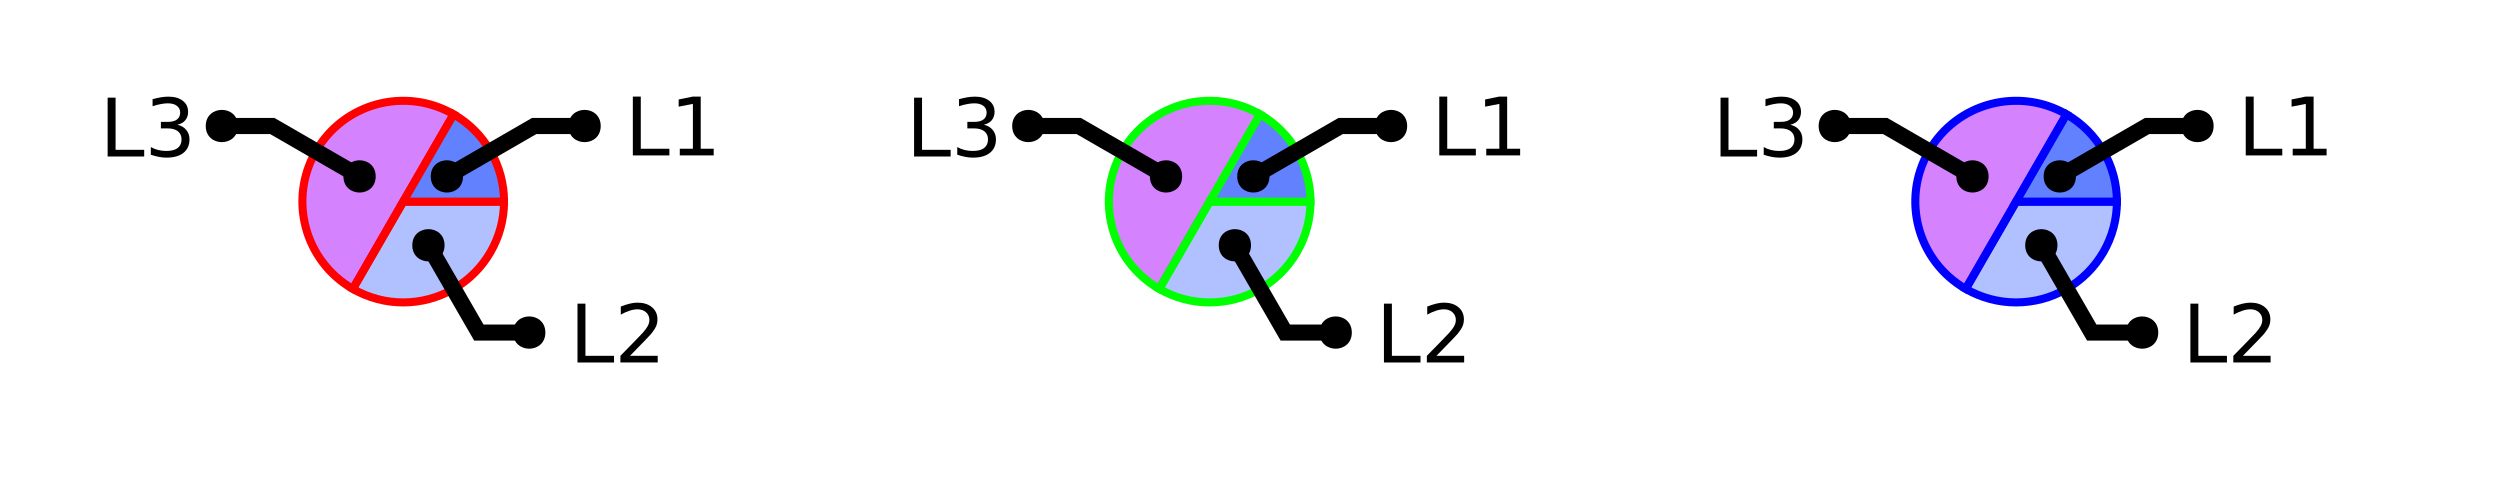
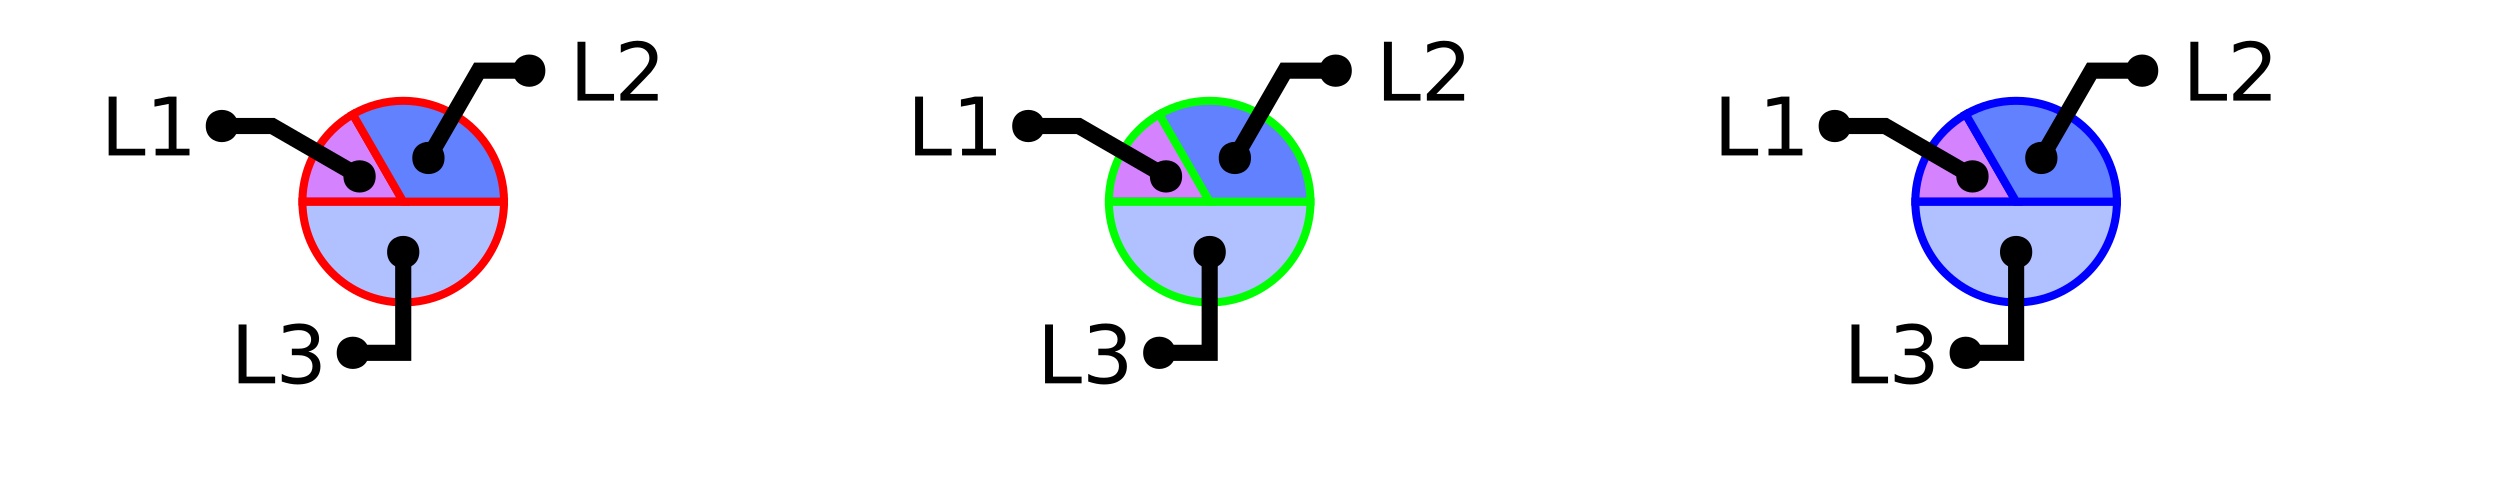
<svg xmlns="http://www.w3.org/2000/svg" xmlns:xlink="http://www.w3.org/1999/xlink" width="310pt" height="60pt" viewBox="0 0 310 60" version="1.1">
  <defs>
    <g>
      <symbol overflow="visible" id="glyph0-0">
        <path style="stroke:none;" d="M 0.5 1.766 L 0.5 -7.047 L 5.5 -7.047 L 5.5 1.766 Z M 1.062 1.219 L 4.938 1.219 L 4.938 -6.484 L 1.062 -6.484 Z M 1.062 1.219 " />
      </symbol>
      <symbol overflow="visible" id="glyph0-1">
        <path style="stroke:none;" d="M 0.984 -7.297 L 1.969 -7.297 L 1.969 -0.828 L 5.516 -0.828 L 5.516 0 L 0.984 0 Z M 0.984 -7.297 " />
      </symbol>
      <symbol overflow="visible" id="glyph0-2">
-         <path style="stroke:none;" d="M 1.922 -0.828 L 5.359 -0.828 L 5.359 0 L 0.734 0 L 0.734 -0.828 C 1.109 -1.211 1.617 -1.734 2.266 -2.391 C 2.91 -3.047 3.316 -3.469 3.484 -3.656 C 3.797 -4.008 4.016 -4.305 4.141 -4.547 C 4.266 -4.797 4.328 -5.039 4.328 -5.281 C 4.328 -5.664 4.191 -5.977 3.922 -6.219 C 3.648 -6.469 3.297 -6.594 2.859 -6.594 C 2.547 -6.594 2.219 -6.535 1.875 -6.422 C 1.539 -6.316 1.176 -6.156 0.781 -5.938 L 0.781 -6.938 C 1.176 -7.094 1.547 -7.211 1.891 -7.297 C 2.234 -7.379 2.551 -7.422 2.844 -7.422 C 3.594 -7.422 4.191 -7.234 4.641 -6.859 C 5.098 -6.484 5.328 -5.977 5.328 -5.344 C 5.328 -5.039 5.27 -4.754 5.156 -4.484 C 5.039 -4.223 4.836 -3.91 4.547 -3.547 C 4.461 -3.453 4.203 -3.176 3.766 -2.719 C 3.328 -2.27 2.711 -1.641 1.922 -0.828 Z M 1.922 -0.828 " />
+         <path style="stroke:none;" d="M 4.062 -3.938 C 4.531 -3.832 4.895 -3.617 5.156 -3.297 C 5.426 -2.984 5.562 -2.594 5.562 -2.125 C 5.562 -1.406 5.312 -0.848 4.812 -0.453 C 4.32 -0.055 3.617 0.141 2.703 0.141 C 2.398 0.141 2.086 0.109 1.766 0.047 C 1.441 -0.016 1.109 -0.102 0.766 -0.219 L 0.766 -1.172 C 1.035 -1.016 1.332 -0.895 1.656 -0.812 C 1.988 -0.727 2.332 -0.688 2.688 -0.688 C 3.301 -0.688 3.77 -0.805 4.094 -1.047 C 4.414 -1.297 4.578 -1.656 4.578 -2.125 C 4.578 -2.551 4.426 -2.883 4.125 -3.125 C 3.82 -3.363 3.406 -3.484 2.875 -3.484 L 2.016 -3.484 L 2.016 -4.297 L 2.906 -4.297 C 3.395 -4.297 3.766 -4.395 4.016 -4.594 C 4.273 -4.789 4.406 -5.07 4.406 -5.438 C 4.406 -5.801 4.27 -6.082 4 -6.281 C 3.738 -6.488 3.363 -6.594 2.875 -6.594 C 2.602 -6.594 2.312 -6.562 2 -6.5 C 1.688 -6.445 1.348 -6.359 0.984 -6.234 L 0.984 -7.109 C 1.359 -7.211 1.707 -7.289 2.031 -7.344 C 2.363 -7.395 2.672 -7.422 2.953 -7.422 C 3.703 -7.422 4.297 -7.25 4.734 -6.906 C 5.172 -6.57 5.391 -6.113 5.391 -5.531 C 5.391 -5.125 5.273 -4.781 5.047 -4.5 C 4.816 -4.227 4.488 -4.039 4.062 -3.938 Z M 4.062 -3.938 " />
      </symbol>
      <symbol overflow="visible" id="glyph0-3">
-         <path style="stroke:none;" d="M 4.062 -3.938 C 4.531 -3.832 4.895 -3.617 5.156 -3.297 C 5.426 -2.984 5.562 -2.594 5.562 -2.125 C 5.562 -1.406 5.312 -0.848 4.812 -0.453 C 4.32 -0.055 3.617 0.141 2.703 0.141 C 2.398 0.141 2.086 0.109 1.766 0.047 C 1.441 -0.016 1.109 -0.102 0.766 -0.219 L 0.766 -1.172 C 1.035 -1.016 1.332 -0.895 1.656 -0.812 C 1.988 -0.727 2.332 -0.688 2.688 -0.688 C 3.301 -0.688 3.77 -0.805 4.094 -1.047 C 4.414 -1.297 4.578 -1.656 4.578 -2.125 C 4.578 -2.551 4.426 -2.883 4.125 -3.125 C 3.82 -3.363 3.406 -3.484 2.875 -3.484 L 2.016 -3.484 L 2.016 -4.297 L 2.906 -4.297 C 3.395 -4.297 3.766 -4.395 4.016 -4.594 C 4.273 -4.789 4.406 -5.07 4.406 -5.438 C 4.406 -5.801 4.27 -6.082 4 -6.281 C 3.738 -6.488 3.363 -6.594 2.875 -6.594 C 2.602 -6.594 2.312 -6.562 2 -6.5 C 1.688 -6.445 1.348 -6.359 0.984 -6.234 L 0.984 -7.109 C 1.359 -7.211 1.707 -7.289 2.031 -7.344 C 2.363 -7.395 2.672 -7.422 2.953 -7.422 C 3.703 -7.422 4.297 -7.25 4.734 -6.906 C 5.172 -6.57 5.391 -6.113 5.391 -5.531 C 5.391 -5.125 5.273 -4.781 5.047 -4.5 C 4.816 -4.227 4.488 -4.039 4.062 -3.938 Z M 4.062 -3.938 " />
+         <path style="stroke:none;" d="M 1.234 -0.828 L 2.859 -0.828 L 2.859 -6.391 L 1.094 -6.047 L 1.094 -6.938 L 2.844 -7.297 L 3.828 -7.297 L 3.828 -0.828 L 5.438 -0.828 L 5.438 0 L 1.234 0 Z M 1.234 -0.828 " />
      </symbol>
      <symbol overflow="visible" id="glyph0-4">
-         <path style="stroke:none;" d="M 1.234 -0.828 L 2.859 -0.828 L 2.859 -6.391 L 1.094 -6.047 L 1.094 -6.938 L 2.844 -7.297 L 3.828 -7.297 L 3.828 -0.828 L 5.438 -0.828 L 5.438 0 L 1.234 0 Z M 1.234 -0.828 " />
+         <path style="stroke:none;" d="M 1.922 -0.828 L 5.359 -0.828 L 5.359 0 L 0.734 0 L 0.734 -0.828 C 1.109 -1.211 1.617 -1.734 2.266 -2.391 C 2.91 -3.047 3.316 -3.469 3.484 -3.656 C 3.797 -4.008 4.016 -4.305 4.141 -4.547 C 4.266 -4.797 4.328 -5.039 4.328 -5.281 C 4.328 -5.664 4.191 -5.977 3.922 -6.219 C 3.648 -6.469 3.297 -6.594 2.859 -6.594 C 2.547 -6.594 2.219 -6.535 1.875 -6.422 C 1.539 -6.316 1.176 -6.156 0.781 -5.938 L 0.781 -6.938 C 1.176 -7.094 1.547 -7.211 1.891 -7.297 C 2.234 -7.379 2.551 -7.422 2.844 -7.422 C 3.594 -7.422 4.191 -7.234 4.641 -6.859 C 5.098 -6.484 5.328 -5.977 5.328 -5.344 C 5.328 -5.039 5.27 -4.754 5.156 -4.484 C 5.039 -4.223 4.836 -3.91 4.547 -3.547 C 4.461 -3.453 4.203 -3.176 3.766 -2.719 C 3.328 -2.27 2.711 -1.641 1.922 -0.828 Z M 1.922 -0.828 " />
      </symbol>
    </g>
    <clipPath id="clip1">
-       <path d="M 29 10 L 77 10 L 77 50 L 29 50 Z M 29 10 " />
+       <path d="M 23 10 L 77 10 L 77 50 L 23 50 Z M 23 10 " />
    </clipPath>
    <clipPath id="clip2">
-       <path d="M 24 2 L 94 2 L 94 50 L 24 50 Z M 24 2 " />
+       <path d="M 0 0 L 73 0 L 73 50 L 0 50 Z M 0 0 " />
    </clipPath>
    <clipPath id="clip3">
-       <path d="M 0 0 L 73 0 L 73 50 L 0 50 Z M 0 0 " />
+       <path d="M 123 10 L 177 10 L 177 50 L 123 50 Z M 123 10 " />
    </clipPath>
    <clipPath id="clip4">
-       <path d="M 27 0 L 100 0 L 100 50 L 27 50 Z M 27 0 " />
+       <path d="M 100 0 L 173 0 L 173 50 L 100 50 Z M 100 0 " />
    </clipPath>
    <clipPath id="clip5">
-       <path d="M 129 10 L 177 10 L 177 50 L 129 50 Z M 129 10 " />
+       <path d="M 223 10 L 277 10 L 277 50 L 223 50 Z M 223 10 " />
    </clipPath>
    <clipPath id="clip6">
-       <path d="M 124 2 L 194 2 L 194 50 L 124 50 Z M 124 2 " />
-     </clipPath>
-     <clipPath id="clip7">
-       <path d="M 100 0 L 173 0 L 173 50 L 100 50 Z M 100 0 " />
-     </clipPath>
-     <clipPath id="clip8">
-       <path d="M 127 0 L 200 0 L 200 50 L 127 50 Z M 127 0 " />
-     </clipPath>
-     <clipPath id="clip9">
-       <path d="M 229 10 L 277 10 L 277 50 L 229 50 Z M 229 10 " />
-     </clipPath>
-     <clipPath id="clip10">
-       <path d="M 224 2 L 294 2 L 294 50 L 224 50 Z M 224 2 " />
-     </clipPath>
-     <clipPath id="clip11">
      <path d="M 200 0 L 273 0 L 273 50 L 200 50 Z M 200 0 " />
-     </clipPath>
-     <clipPath id="clip12">
-       <path d="M 227 0 L 300 0 L 300 50 L 227 50 Z M 227 0 " />
    </clipPath>
  </defs>
  <g id="surface2">
-     <path style=" stroke:none;fill-rule:nonzero;fill:rgb(38.039%,50.588%,100%);fill-opacity:0.49;" d="M 50 25 L 62.5 25 C 62.5 29.465 60.117 33.594 56.25 35.824 C 52.383 38.059 47.617 38.059 43.75 35.824 Z M 50 25 " />
+     <path style=" stroke:none;fill-rule:nonzero;fill:rgb(38.039%,50.588%,100%);fill-opacity:0.49;" d="M 50 25 L 62.5 25 C 62.5 31.902 56.902 37.5 50 37.5 C 43.098 37.5 37.5 31.902 37.5 25 Z M 50 25 " />
    <g clip-path="url(#clip1)" clip-rule="nonzero">
-       <path style="fill:none;stroke-width:1;stroke-linecap:butt;stroke-linejoin:miter;stroke:rgb(100%,0%,0%);stroke-opacity:1;stroke-miterlimit:10;" d="M 50 25 L 62.5 25 C 62.5 29.465 60.117 33.594 56.25 35.824 C 52.383 38.059 47.617 38.059 43.75 35.824 Z M 50 25 " />
+       <path style="fill:none;stroke-width:1;stroke-linecap:butt;stroke-linejoin:miter;stroke:rgb(100%,0%,0%);stroke-opacity:1;stroke-miterlimit:10;" d="M 50 25 L 62.5 25 C 62.5 31.902 56.902 37.5 50 37.5 C 43.098 37.5 37.5 31.902 37.5 25 Z M 50 25 " />
    </g>
-     <path style="fill-rule:nonzero;fill:rgb(66.667%,0%,100%);fill-opacity:0.49;stroke-width:1;stroke-linecap:butt;stroke-linejoin:miter;stroke:rgb(100%,0%,0%);stroke-opacity:1;stroke-miterlimit:10;" d="M 50 25 L 43.75 35.824 C 37.77 32.375 35.723 24.73 39.176 18.75 C 42.625 12.77 50.27 10.723 56.25 14.176 Z M 50 25 " />
-     <path style="fill-rule:nonzero;fill:rgb(38.039%,50.588%,100%);fill-opacity:1;stroke-width:1;stroke-linecap:butt;stroke-linejoin:miter;stroke:rgb(100%,0%,0%);stroke-opacity:1;stroke-miterlimit:10;" d="M 50 25 L 56.25 14.176 C 60.117 16.406 62.5 20.535 62.5 25 Z M 50 25 " />
+     <path style="fill-rule:nonzero;fill:rgb(66.667%,0%,100%);fill-opacity:0.49;stroke-width:1;stroke-linecap:butt;stroke-linejoin:miter;stroke:rgb(100%,0%,0%);stroke-opacity:1;stroke-miterlimit:10;" d="M 50 25 L 37.5 25 C 37.5 20.535 39.883 16.406 43.75 14.176 Z M 50 25 " />
+     <path style="fill-rule:nonzero;fill:rgb(38.039%,50.588%,100%);fill-opacity:1;stroke-width:1;stroke-linecap:butt;stroke-linejoin:miter;stroke:rgb(100%,0%,0%);stroke-opacity:1;stroke-miterlimit:10;" d="M 50 25 L 43.75 14.176 C 47.617 11.941 52.383 11.941 56.25 14.176 C 60.117 16.406 62.5 20.535 62.5 25 Z M 50 25 " />
    <g style="fill:rgb(0%,0%,0%);fill-opacity:1;">
-       <use xlink:href="#glyph0-1" x="70.625" y="44.949" />
-       <use xlink:href="#glyph0-2" x="76.196" y="44.949" />
+       <use xlink:href="#glyph0-1" x="28.602" y="47.531" />
+       <use xlink:href="#glyph0-2" x="34.173" y="47.531" />
+     </g>
+     <path style="fill:none;stroke-width:2;stroke-linecap:butt;stroke-linejoin:miter;stroke:rgb(0%,0%,0%);stroke-opacity:1;stroke-miterlimit:10;" d="M 50 31.25 L 50 43.75 L 43.75 43.75 M 40.535 47.531 " />
+     <path style=" stroke:none;fill-rule:nonzero;fill:rgb(0%,0%,0%);fill-opacity:1;" d="M 52 31.25 C 52 33.918 48 33.918 48 31.25 C 48 28.582 52 28.582 52 31.25 L 45.75 43.75 C 45.75 46.418 41.75 46.418 41.75 43.75 C 41.75 41.082 45.75 41.082 45.75 43.75 " />
+     <g style="fill:rgb(0%,0%,0%);fill-opacity:1;">
+       <use xlink:href="#glyph0-1" x="12.488" y="19.273" />
+       <use xlink:href="#glyph0-3" x="18.06" y="19.273" />
    </g>
    <g clip-path="url(#clip2)" clip-rule="nonzero">
-       <path style="fill:none;stroke-width:2;stroke-linecap:butt;stroke-linejoin:miter;stroke:rgb(0%,0%,0%);stroke-opacity:1;stroke-miterlimit:10;" d="M 53.125 30.414 L 59.375 41.238 L 65.625 41.238 M 82.559 44.949 " />
-     </g>
-     <path style=" stroke:none;fill-rule:nonzero;fill:rgb(0%,0%,0%);fill-opacity:1;" d="M 55.125 30.414 C 55.125 33.078 51.125 33.078 51.125 30.414 C 51.125 27.746 55.125 27.746 55.125 30.414 L 67.625 41.238 C 67.625 43.906 63.625 43.906 63.625 41.238 C 63.625 38.57 67.625 38.57 67.625 41.238 " />
-     <g style="fill:rgb(0%,0%,0%);fill-opacity:1;">
-       <use xlink:href="#glyph0-1" x="12.363" y="19.406" />
-       <use xlink:href="#glyph0-3" x="17.935" y="19.406" />
-     </g>
-     <g clip-path="url(#clip3)" clip-rule="nonzero">
-       <path style="fill:none;stroke-width:2;stroke-linecap:butt;stroke-linejoin:miter;stroke:rgb(0%,0%,0%);stroke-opacity:1;stroke-miterlimit:10;" d="M 44.586 21.875 L 33.762 15.625 L 27.512 15.625 M 24.297 19.406 " />
+       <path style="fill:none;stroke-width:2;stroke-linecap:butt;stroke-linejoin:miter;stroke:rgb(0%,0%,0%);stroke-opacity:1;stroke-miterlimit:10;" d="M 44.586 21.875 L 33.762 15.625 L 27.512 15.625 M 24.422 19.273 " />
    </g>
    <path style=" stroke:none;fill-rule:nonzero;fill:rgb(0%,0%,0%);fill-opacity:1;" d="M 46.586 21.875 C 46.586 24.543 42.586 24.543 42.586 21.875 C 42.586 19.207 46.586 19.207 46.586 21.875 L 29.512 15.625 C 29.512 18.293 25.512 18.293 25.512 15.625 C 25.512 12.957 29.512 12.957 29.512 15.625 " />
    <g style="fill:rgb(0%,0%,0%);fill-opacity:1;">
-       <use xlink:href="#glyph0-1" x="77.488" y="19.273" />
-       <use xlink:href="#glyph0-4" x="83.06" y="19.273" />
+       <use xlink:href="#glyph0-1" x="70.625" y="12.473" />
+       <use xlink:href="#glyph0-4" x="76.196" y="12.473" />
+     </g>
+     <path style="fill:none;stroke-width:2;stroke-linecap:butt;stroke-linejoin:miter;stroke:rgb(0%,0%,0%);stroke-opacity:1;stroke-miterlimit:10;" d="M 53.125 19.586 L 59.375 8.762 L 65.625 8.762 M 82.559 12.473 " />
+     <path style=" stroke:none;fill-rule:nonzero;fill:rgb(0%,0%,0%);fill-opacity:1;" d="M 55.125 19.586 C 55.125 22.254 51.125 22.254 51.125 19.586 C 51.125 16.922 55.125 16.922 55.125 19.586 L 67.625 8.762 C 67.625 11.43 63.625 11.43 63.625 8.762 C 63.625 6.094 67.625 6.094 67.625 8.762 " />
+     <path style=" stroke:none;fill-rule:nonzero;fill:rgb(38.039%,50.588%,100%);fill-opacity:0.49;" d="M 150 25 L 162.5 25 C 162.5 31.902 156.902 37.5 150 37.5 C 143.098 37.5 137.5 31.902 137.5 25 Z M 150 25 " />
+     <g clip-path="url(#clip3)" clip-rule="nonzero">
+       <path style="fill:none;stroke-width:1;stroke-linecap:butt;stroke-linejoin:miter;stroke:rgb(0%,100%,0%);stroke-opacity:1;stroke-miterlimit:10;" d="M 50 25 L 62.5 25 C 62.5 31.902 56.902 37.5 50 37.5 C 43.098 37.5 37.5 31.902 37.5 25 Z M 50 25 " transform="matrix(1,0,0,1,100,0)" />
+     </g>
+     <path style="fill-rule:nonzero;fill:rgb(66.667%,0%,100%);fill-opacity:0.49;stroke-width:1;stroke-linecap:butt;stroke-linejoin:miter;stroke:rgb(0%,100%,0%);stroke-opacity:1;stroke-miterlimit:10;" d="M 50 25 L 37.5 25 C 37.5 20.535 39.883 16.406 43.75 14.176 Z M 50 25 " transform="matrix(1,0,0,1,100,0)" />
+     <path style="fill-rule:nonzero;fill:rgb(38.039%,50.588%,100%);fill-opacity:1;stroke-width:1;stroke-linecap:butt;stroke-linejoin:miter;stroke:rgb(0%,100%,0%);stroke-opacity:1;stroke-miterlimit:10;" d="M 50 25 L 43.75 14.176 C 47.617 11.941 52.383 11.941 56.25 14.176 C 60.117 16.406 62.5 20.535 62.5 25 Z M 50 25 " transform="matrix(1,0,0,1,100,0)" />
+     <g style="fill:rgb(0%,0%,0%);fill-opacity:1;">
+       <use xlink:href="#glyph0-1" x="128.602" y="47.531" />
+       <use xlink:href="#glyph0-2" x="134.173" y="47.531" />
+     </g>
+     <path style="fill:none;stroke-width:2;stroke-linecap:butt;stroke-linejoin:miter;stroke:rgb(0%,0%,0%);stroke-opacity:1;stroke-miterlimit:10;" d="M 50 31.25 L 50 43.75 L 43.75 43.75 M 40.535 47.531 " transform="matrix(1,0,0,1,100,0)" />
+     <path style=" stroke:none;fill-rule:nonzero;fill:rgb(0%,0%,0%);fill-opacity:1;" d="M 152 31.25 C 152 33.918 148 33.918 148 31.25 C 148 28.582 152 28.582 152 31.25 L 145.75 43.75 C 145.75 46.418 141.75 46.418 141.75 43.75 C 141.75 41.082 145.75 41.082 145.75 43.75 " />
+     <g style="fill:rgb(0%,0%,0%);fill-opacity:1;">
+       <use xlink:href="#glyph0-1" x="112.488" y="19.273" />
+       <use xlink:href="#glyph0-3" x="118.06" y="19.273" />
    </g>
    <g clip-path="url(#clip4)" clip-rule="nonzero">
-       <path style="fill:none;stroke-width:2;stroke-linecap:butt;stroke-linejoin:miter;stroke:rgb(0%,0%,0%);stroke-opacity:1;stroke-miterlimit:10;" d="M 55.414 21.875 L 66.238 15.625 L 72.488 15.625 M 89.422 19.273 " />
-     </g>
-     <path style=" stroke:none;fill-rule:nonzero;fill:rgb(0%,0%,0%);fill-opacity:1;" d="M 57.414 21.875 C 57.414 24.543 53.414 24.543 53.414 21.875 C 53.414 19.207 57.414 19.207 57.414 21.875 L 74.488 15.625 C 74.488 18.293 70.488 18.293 70.488 15.625 C 70.488 12.957 74.488 12.957 74.488 15.625 " />
-     <path style=" stroke:none;fill-rule:nonzero;fill:rgb(38.039%,50.588%,100%);fill-opacity:0.49;" d="M 150 25 L 162.5 25 C 162.5 29.465 160.117 33.594 156.25 35.824 C 152.383 38.059 147.617 38.059 143.75 35.824 Z M 150 25 " />
-     <g clip-path="url(#clip5)" clip-rule="nonzero">
-       <path style="fill:none;stroke-width:1;stroke-linecap:butt;stroke-linejoin:miter;stroke:rgb(0%,100%,0%);stroke-opacity:1;stroke-miterlimit:10;" d="M 50 25 L 62.5 25 C 62.5 29.465 60.117 33.594 56.25 35.824 C 52.383 38.059 47.617 38.059 43.75 35.824 Z M 50 25 " transform="matrix(1,0,0,1,100,0)" />
-     </g>
-     <path style="fill-rule:nonzero;fill:rgb(66.667%,0%,100%);fill-opacity:0.49;stroke-width:1;stroke-linecap:butt;stroke-linejoin:miter;stroke:rgb(0%,100%,0%);stroke-opacity:1;stroke-miterlimit:10;" d="M 50 25 L 43.75 35.824 C 37.77 32.375 35.723 24.73 39.176 18.75 C 42.625 12.77 50.27 10.723 56.25 14.176 Z M 50 25 " transform="matrix(1,0,0,1,100,0)" />
-     <path style="fill-rule:nonzero;fill:rgb(38.039%,50.588%,100%);fill-opacity:1;stroke-width:1;stroke-linecap:butt;stroke-linejoin:miter;stroke:rgb(0%,100%,0%);stroke-opacity:1;stroke-miterlimit:10;" d="M 50 25 L 56.25 14.176 C 60.117 16.406 62.5 20.535 62.5 25 Z M 50 25 " transform="matrix(1,0,0,1,100,0)" />
-     <g style="fill:rgb(0%,0%,0%);fill-opacity:1;">
-       <use xlink:href="#glyph0-1" x="170.625" y="44.949" />
-       <use xlink:href="#glyph0-2" x="176.196" y="44.949" />
-     </g>
-     <g clip-path="url(#clip6)" clip-rule="nonzero">
-       <path style="fill:none;stroke-width:2;stroke-linecap:butt;stroke-linejoin:miter;stroke:rgb(0%,0%,0%);stroke-opacity:1;stroke-miterlimit:10;" d="M 53.125 30.414 L 59.375 41.238 L 65.625 41.238 M 82.559 44.949 " transform="matrix(1,0,0,1,100,0)" />
-     </g>
-     <path style=" stroke:none;fill-rule:nonzero;fill:rgb(0%,0%,0%);fill-opacity:1;" d="M 155.125 30.414 C 155.125 33.078 151.125 33.078 151.125 30.414 C 151.125 27.746 155.125 27.746 155.125 30.414 L 167.625 41.238 C 167.625 43.906 163.625 43.906 163.625 41.238 C 163.625 38.57 167.625 38.57 167.625 41.238 " />
-     <g style="fill:rgb(0%,0%,0%);fill-opacity:1;">
-       <use xlink:href="#glyph0-1" x="112.363" y="19.406" />
-       <use xlink:href="#glyph0-3" x="117.935" y="19.406" />
-     </g>
-     <g clip-path="url(#clip7)" clip-rule="nonzero">
-       <path style="fill:none;stroke-width:2;stroke-linecap:butt;stroke-linejoin:miter;stroke:rgb(0%,0%,0%);stroke-opacity:1;stroke-miterlimit:10;" d="M 44.586 21.875 L 33.762 15.625 L 27.512 15.625 M 24.297 19.406 " transform="matrix(1,0,0,1,100,0)" />
+       <path style="fill:none;stroke-width:2;stroke-linecap:butt;stroke-linejoin:miter;stroke:rgb(0%,0%,0%);stroke-opacity:1;stroke-miterlimit:10;" d="M 44.586 21.875 L 33.762 15.625 L 27.512 15.625 M 24.422 19.273 " transform="matrix(1,0,0,1,100,0)" />
    </g>
    <path style=" stroke:none;fill-rule:nonzero;fill:rgb(0%,0%,0%);fill-opacity:1;" d="M 146.586 21.875 C 146.586 24.543 142.586 24.543 142.586 21.875 C 142.586 19.207 146.586 19.207 146.586 21.875 L 129.512 15.625 C 129.512 18.293 125.512 18.293 125.512 15.625 C 125.512 12.957 129.512 12.957 129.512 15.625 " />
    <g style="fill:rgb(0%,0%,0%);fill-opacity:1;">
-       <use xlink:href="#glyph0-1" x="177.488" y="19.273" />
-       <use xlink:href="#glyph0-4" x="183.06" y="19.273" />
+       <use xlink:href="#glyph0-1" x="170.625" y="12.473" />
+       <use xlink:href="#glyph0-4" x="176.196" y="12.473" />
    </g>
-     <g clip-path="url(#clip8)" clip-rule="nonzero">
-       <path style="fill:none;stroke-width:2;stroke-linecap:butt;stroke-linejoin:miter;stroke:rgb(0%,0%,0%);stroke-opacity:1;stroke-miterlimit:10;" d="M 55.414 21.875 L 66.238 15.625 L 72.488 15.625 M 89.422 19.273 " transform="matrix(1,0,0,1,100,0)" />
+     <path style="fill:none;stroke-width:2;stroke-linecap:butt;stroke-linejoin:miter;stroke:rgb(0%,0%,0%);stroke-opacity:1;stroke-miterlimit:10;" d="M 53.125 19.586 L 59.375 8.762 L 65.625 8.762 M 82.559 12.473 " transform="matrix(1,0,0,1,100,0)" />
+     <path style=" stroke:none;fill-rule:nonzero;fill:rgb(0%,0%,0%);fill-opacity:1;" d="M 155.125 19.586 C 155.125 22.254 151.125 22.254 151.125 19.586 C 151.125 16.922 155.125 16.922 155.125 19.586 L 167.625 8.762 C 167.625 11.43 163.625 11.43 163.625 8.762 C 163.625 6.094 167.625 6.094 167.625 8.762 " />
+     <path style=" stroke:none;fill-rule:nonzero;fill:rgb(38.039%,50.588%,100%);fill-opacity:0.49;" d="M 250 25 L 262.5 25 C 262.5 31.902 256.902 37.5 250 37.5 C 243.098 37.5 237.5 31.902 237.5 25 Z M 250 25 " />
+     <g clip-path="url(#clip5)" clip-rule="nonzero">
+       <path style="fill:none;stroke-width:1;stroke-linecap:butt;stroke-linejoin:miter;stroke:rgb(0%,0%,100%);stroke-opacity:1;stroke-miterlimit:10;" d="M 50 25 L 62.5 25 C 62.5 31.902 56.902 37.5 50 37.5 C 43.098 37.5 37.5 31.902 37.5 25 Z M 50 25 " transform="matrix(1,0,0,1,200,0)" />
    </g>
-     <path style=" stroke:none;fill-rule:nonzero;fill:rgb(0%,0%,0%);fill-opacity:1;" d="M 157.414 21.875 C 157.414 24.543 153.414 24.543 153.414 21.875 C 153.414 19.207 157.414 19.207 157.414 21.875 L 174.488 15.625 C 174.488 18.293 170.488 18.293 170.488 15.625 C 170.488 12.957 174.488 12.957 174.488 15.625 " />
-     <path style=" stroke:none;fill-rule:nonzero;fill:rgb(38.039%,50.588%,100%);fill-opacity:0.49;" d="M 250 25 L 262.5 25 C 262.5 29.465 260.117 33.594 256.25 35.824 C 252.383 38.059 247.617 38.059 243.75 35.824 Z M 250 25 " />
-     <g clip-path="url(#clip9)" clip-rule="nonzero">
-       <path style="fill:none;stroke-width:1;stroke-linecap:butt;stroke-linejoin:miter;stroke:rgb(0%,0%,100%);stroke-opacity:1;stroke-miterlimit:10;" d="M 50 25 L 62.5 25 C 62.5 29.465 60.117 33.594 56.25 35.824 C 52.383 38.059 47.617 38.059 43.75 35.824 Z M 50 25 " transform="matrix(1,0,0,1,200,0)" />
+     <path style="fill-rule:nonzero;fill:rgb(66.667%,0%,100%);fill-opacity:0.49;stroke-width:1;stroke-linecap:butt;stroke-linejoin:miter;stroke:rgb(0%,0%,100%);stroke-opacity:1;stroke-miterlimit:10;" d="M 50 25 L 37.5 25 C 37.5 20.535 39.883 16.406 43.75 14.176 Z M 50 25 " transform="matrix(1,0,0,1,200,0)" />
+     <path style="fill-rule:nonzero;fill:rgb(38.039%,50.588%,100%);fill-opacity:1;stroke-width:1;stroke-linecap:butt;stroke-linejoin:miter;stroke:rgb(0%,0%,100%);stroke-opacity:1;stroke-miterlimit:10;" d="M 50 25 L 43.75 14.176 C 47.617 11.941 52.383 11.941 56.25 14.176 C 60.117 16.406 62.5 20.535 62.5 25 Z M 50 25 " transform="matrix(1,0,0,1,200,0)" />
+     <g style="fill:rgb(0%,0%,0%);fill-opacity:1;">
+       <use xlink:href="#glyph0-1" x="228.602" y="47.531" />
+       <use xlink:href="#glyph0-2" x="234.173" y="47.531" />
    </g>
-     <path style="fill-rule:nonzero;fill:rgb(66.667%,0%,100%);fill-opacity:0.49;stroke-width:1;stroke-linecap:butt;stroke-linejoin:miter;stroke:rgb(0%,0%,100%);stroke-opacity:1;stroke-miterlimit:10;" d="M 50 25 L 43.75 35.824 C 37.77 32.375 35.723 24.73 39.176 18.75 C 42.625 12.77 50.27 10.723 56.25 14.176 Z M 50 25 " transform="matrix(1,0,0,1,200,0)" />
-     <path style="fill-rule:nonzero;fill:rgb(38.039%,50.588%,100%);fill-opacity:1;stroke-width:1;stroke-linecap:butt;stroke-linejoin:miter;stroke:rgb(0%,0%,100%);stroke-opacity:1;stroke-miterlimit:10;" d="M 50 25 L 56.25 14.176 C 60.117 16.406 62.5 20.535 62.5 25 Z M 50 25 " transform="matrix(1,0,0,1,200,0)" />
+     <path style="fill:none;stroke-width:2;stroke-linecap:butt;stroke-linejoin:miter;stroke:rgb(0%,0%,0%);stroke-opacity:1;stroke-miterlimit:10;" d="M 50 31.25 L 50 43.75 L 43.75 43.75 M 40.535 47.531 " transform="matrix(1,0,0,1,200,0)" />
+     <path style=" stroke:none;fill-rule:nonzero;fill:rgb(0%,0%,0%);fill-opacity:1;" d="M 252 31.25 C 252 33.918 248 33.918 248 31.25 C 248 28.582 252 28.582 252 31.25 L 245.75 43.75 C 245.75 46.418 241.75 46.418 241.75 43.75 C 241.75 41.082 245.75 41.082 245.75 43.75 " />
    <g style="fill:rgb(0%,0%,0%);fill-opacity:1;">
-       <use xlink:href="#glyph0-1" x="270.625" y="44.949" />
-       <use xlink:href="#glyph0-2" x="276.196" y="44.949" />
+       <use xlink:href="#glyph0-1" x="212.488" y="19.273" />
+       <use xlink:href="#glyph0-3" x="218.06" y="19.273" />
    </g>
-     <g clip-path="url(#clip10)" clip-rule="nonzero">
-       <path style="fill:none;stroke-width:2;stroke-linecap:butt;stroke-linejoin:miter;stroke:rgb(0%,0%,0%);stroke-opacity:1;stroke-miterlimit:10;" d="M 53.125 30.414 L 59.375 41.238 L 65.625 41.238 M 82.559 44.949 " transform="matrix(1,0,0,1,200,0)" />
-     </g>
-     <path style=" stroke:none;fill-rule:nonzero;fill:rgb(0%,0%,0%);fill-opacity:1;" d="M 255.125 30.414 C 255.125 33.078 251.125 33.078 251.125 30.414 C 251.125 27.746 255.125 27.746 255.125 30.414 L 267.625 41.238 C 267.625 43.906 263.625 43.906 263.625 41.238 C 263.625 38.57 267.625 38.57 267.625 41.238 " />
-     <g style="fill:rgb(0%,0%,0%);fill-opacity:1;">
-       <use xlink:href="#glyph0-1" x="212.363" y="19.406" />
-       <use xlink:href="#glyph0-3" x="217.935" y="19.406" />
-     </g>
-     <g clip-path="url(#clip11)" clip-rule="nonzero">
-       <path style="fill:none;stroke-width:2;stroke-linecap:butt;stroke-linejoin:miter;stroke:rgb(0%,0%,0%);stroke-opacity:1;stroke-miterlimit:10;" d="M 44.586 21.875 L 33.762 15.625 L 27.512 15.625 M 24.297 19.406 " transform="matrix(1,0,0,1,200,0)" />
+     <g clip-path="url(#clip6)" clip-rule="nonzero">
+       <path style="fill:none;stroke-width:2;stroke-linecap:butt;stroke-linejoin:miter;stroke:rgb(0%,0%,0%);stroke-opacity:1;stroke-miterlimit:10;" d="M 44.586 21.875 L 33.762 15.625 L 27.512 15.625 M 24.422 19.273 " transform="matrix(1,0,0,1,200,0)" />
    </g>
    <path style=" stroke:none;fill-rule:nonzero;fill:rgb(0%,0%,0%);fill-opacity:1;" d="M 246.586 21.875 C 246.586 24.543 242.586 24.543 242.586 21.875 C 242.586 19.207 246.586 19.207 246.586 21.875 L 229.512 15.625 C 229.512 18.293 225.512 18.293 225.512 15.625 C 225.512 12.957 229.512 12.957 229.512 15.625 " />
    <g style="fill:rgb(0%,0%,0%);fill-opacity:1;">
-       <use xlink:href="#glyph0-1" x="277.488" y="19.273" />
-       <use xlink:href="#glyph0-4" x="283.06" y="19.273" />
+       <use xlink:href="#glyph0-1" x="270.625" y="12.473" />
+       <use xlink:href="#glyph0-4" x="276.196" y="12.473" />
    </g>
-     <g clip-path="url(#clip12)" clip-rule="nonzero">
-       <path style="fill:none;stroke-width:2;stroke-linecap:butt;stroke-linejoin:miter;stroke:rgb(0%,0%,0%);stroke-opacity:1;stroke-miterlimit:10;" d="M 55.414 21.875 L 66.238 15.625 L 72.488 15.625 M 89.422 19.273 " transform="matrix(1,0,0,1,200,0)" />
-     </g>
-     <path style=" stroke:none;fill-rule:nonzero;fill:rgb(0%,0%,0%);fill-opacity:1;" d="M 257.414 21.875 C 257.414 24.543 253.414 24.543 253.414 21.875 C 253.414 19.207 257.414 19.207 257.414 21.875 L 274.488 15.625 C 274.488 18.293 270.488 18.293 270.488 15.625 C 270.488 12.957 274.488 12.957 274.488 15.625 " />
+     <path style="fill:none;stroke-width:2;stroke-linecap:butt;stroke-linejoin:miter;stroke:rgb(0%,0%,0%);stroke-opacity:1;stroke-miterlimit:10;" d="M 53.125 19.586 L 59.375 8.762 L 65.625 8.762 M 82.559 12.473 " transform="matrix(1,0,0,1,200,0)" />
+     <path style=" stroke:none;fill-rule:nonzero;fill:rgb(0%,0%,0%);fill-opacity:1;" d="M 255.125 19.586 C 255.125 22.254 251.125 22.254 251.125 19.586 C 251.125 16.922 255.125 16.922 255.125 19.586 L 267.625 8.762 C 267.625 11.43 263.625 11.43 263.625 8.762 C 263.625 6.094 267.625 6.094 267.625 8.762 " />
  </g>
</svg>
